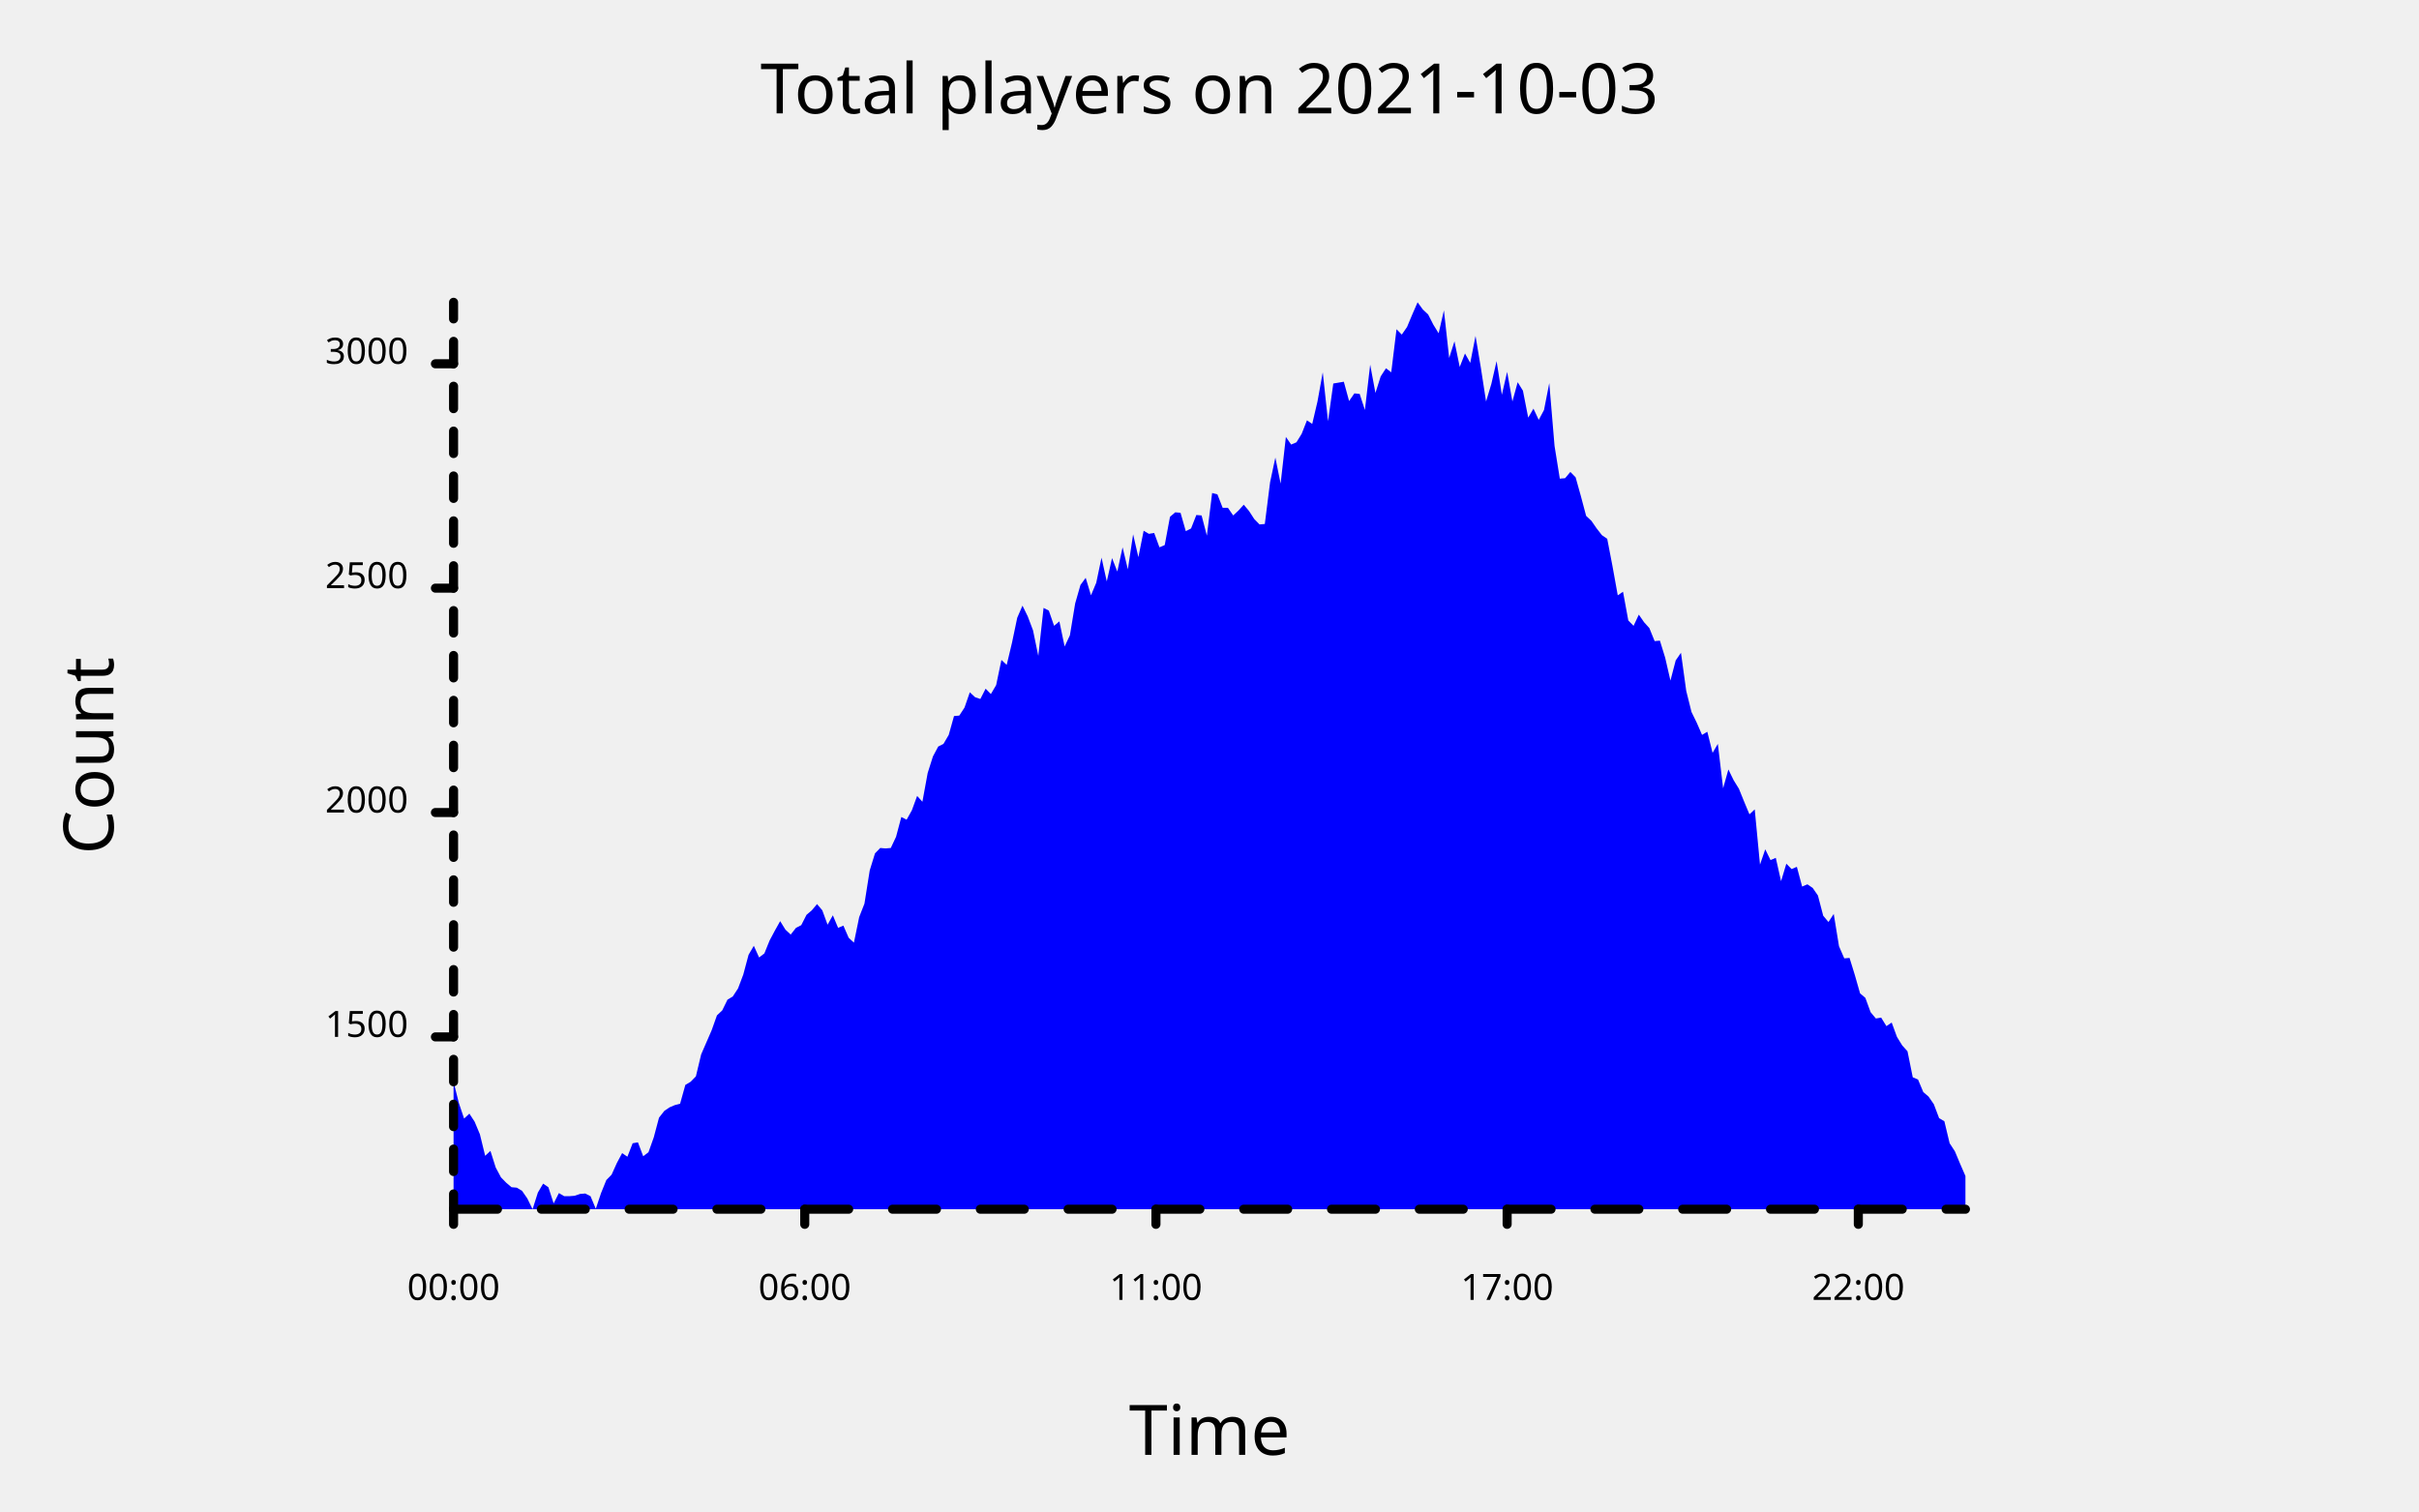
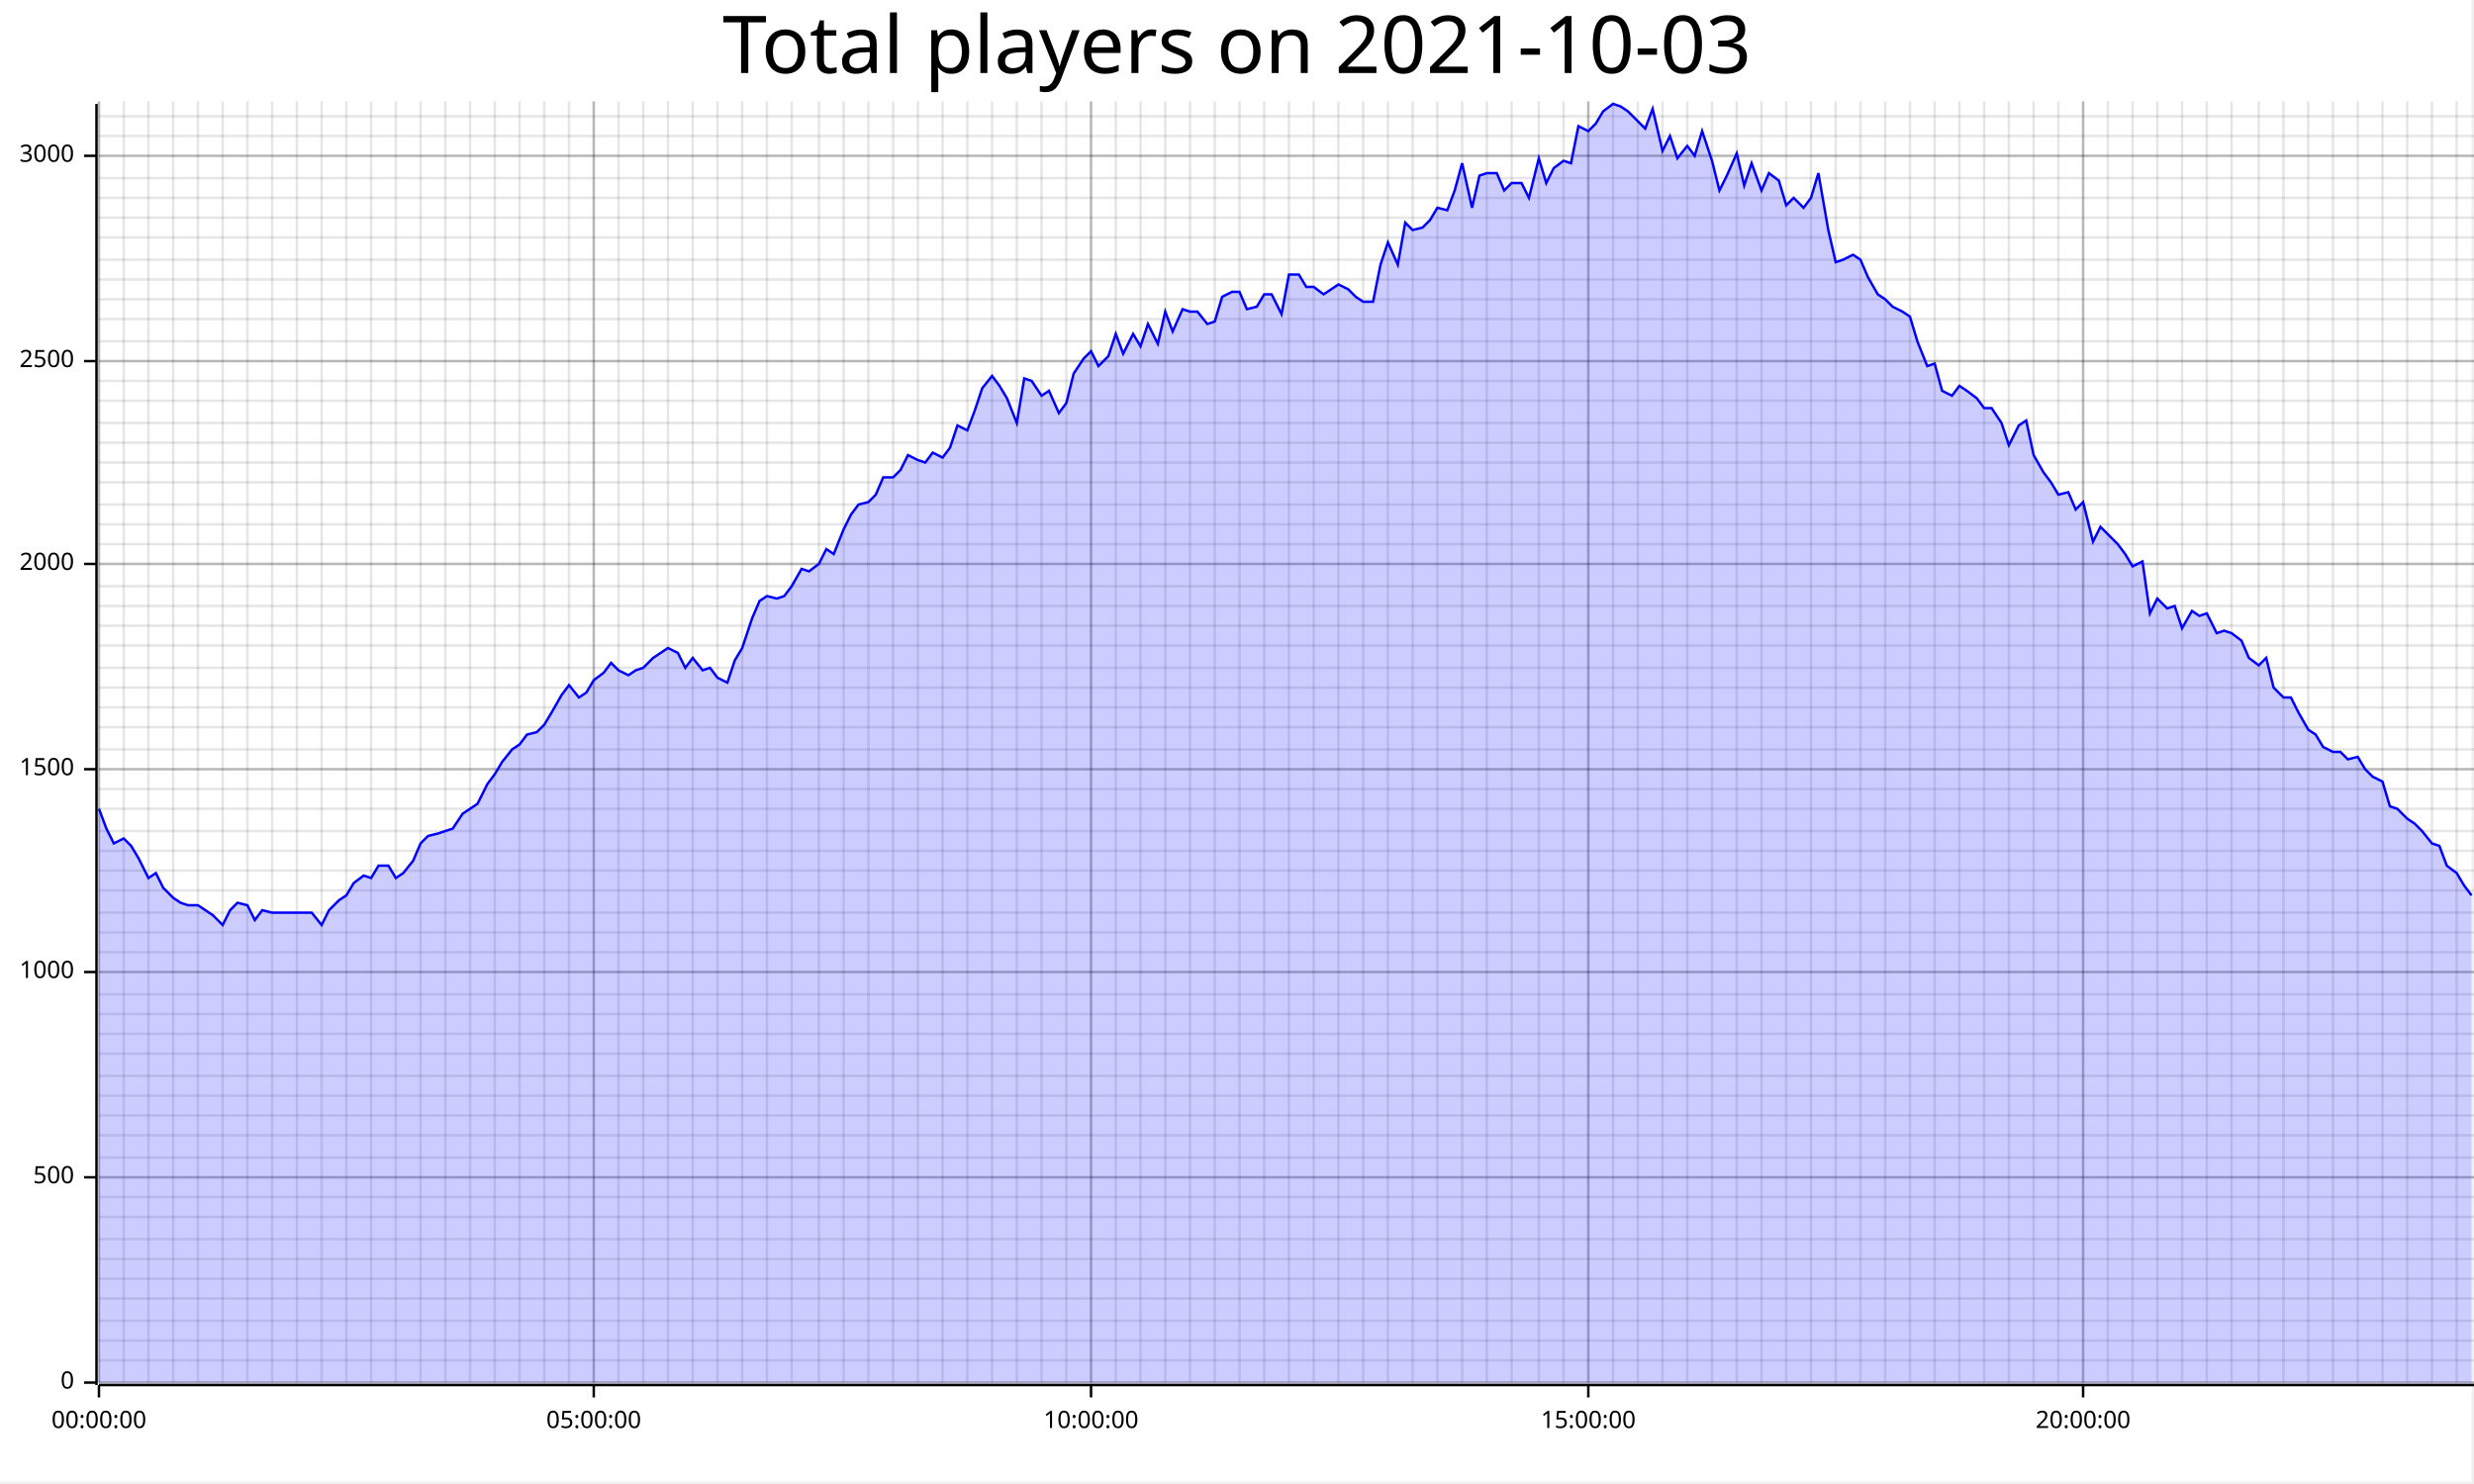
- <svg xmlns="http://www.w3.org/2000/svg" class="poloto" width="800" height="500" viewBox="0 0 800 500">
-   <style>.poloto { stroke-linecap:round; stroke-linejoin:round; font-family: 'Tahoma', sans-serif; background-color: AliceBlue;} .poloto_scatter{stroke-width:7} .poloto_line{stroke-width:2} .poloto_text{fill: black;} .poloto_axis_lines{stroke: black;stroke-width:3;fill:none;stroke-dasharray:none} .poloto0stroke{stroke:  blue;} .poloto1stroke{stroke:  red;} .poloto2stroke{stroke:  green;} .poloto3stroke{stroke:  gold;} .poloto4stroke{stroke:  aqua;} .poloto5stroke{stroke:  lime;} .poloto6stroke{stroke:  orange;} .poloto7stroke{stroke:  chocolate;} .poloto0fill{fill:blue;} .poloto1fill{fill:red;} .poloto2fill{fill:green;} .poloto3fill{fill:gold;} .poloto4fill{fill:aqua;} .poloto5fill{fill:lime;} .poloto6fill{fill:orange;} .poloto7fill{fill:chocolate;}</style>
-   <text class="poloto_text poloto_legend_text" alignment-baseline="middle" text-anchor="start" font-size="large" x="675" y="100" />
-   <path class="poloto_linefill poloto0fill" d=" M 150 400 L 150 357.843 L 151.742 364.819 L 153.484 370.015 L 155.226 368.382 L 156.969 371.054 L 158.711 375.21 L 160.453 382.335 L 162.195 380.703 L 163.937 386.195 L 165.679 389.461 L 167.422 391.242 L 169.164 392.726 L 170.906 392.875 L 172.648 393.914 L 174.39 396.437 L 176.132 400 L 177.875 394.508 L 179.617 391.539 L 181.359 392.726 L 183.101 398.07 L 184.843 394.656 L 186.585 395.695 L 188.328 395.695 L 190.07 395.547 L 191.812 394.953 L 193.554 394.805 L 195.296 395.695 L 197.038 399.852 L 198.78 394.656 L 200.523 390.351 L 202.265 388.57 L 204.007 384.711 L 205.749 381.445 L 207.491 382.632 L 209.233 378.179 L 210.976 377.882 L 212.718 382.484 L 214.46 381.148 L 216.202 376.249 L 217.944 369.718 L 219.686 367.491 L 221.429 366.304 L 223.171 365.562 L 224.913 365.116 L 226.655 358.882 L 228.397 357.843 L 230.139 356.061 L 231.882 348.788 L 233.624 344.78 L 235.366 340.772 L 237.108 335.873 L 238.85 334.24 L 240.592 330.678 L 242.334 329.639 L 244.077 326.967 L 245.819 322.365 L 247.561 315.834 L 249.303 312.865 L 251.045 316.724 L 252.787 315.388 L 254.53 311.084 L 256.272 307.818 L 258.014 304.701 L 259.756 307.521 L 261.498 309.154 L 263.24 306.927 L 264.983 306.037 L 266.725 302.622 L 268.467 301.138 L 270.209 299.06 L 271.951 301.138 L 273.693 305.888 L 275.436 302.771 L 277.178 306.927 L 278.92 306.185 L 280.662 310.193 L 282.404 311.826 L 284.146 303.365 L 285.889 298.911 L 287.631 287.927 L 289.373 282.286 L 291.115 280.505 L 292.857 280.653 L 294.599 280.505 L 296.341 276.794 L 298.084 270.262 L 299.826 271.153 L 301.568 268.036 L 303.31 263.286 L 305.052 265.215 L 306.794 255.715 L 308.537 250.223 L 310.279 246.957 L 312.021 246.066 L 313.763 243.097 L 315.505 236.863 L 317.247 236.714 L 318.99 234.043 L 320.732 228.996 L 322.474 230.628 L 324.216 231.222 L 325.958 227.808 L 327.7 229.589 L 329.443 226.62 L 331.185 218.308 L 332.927 219.941 L 334.669 212.667 L 336.411 204.354 L 338.153 200.346 L 339.895 203.909 L 341.638 208.511 L 343.38 216.972 L 345.122 201.089 L 346.864 201.979 L 348.606 207.026 L 350.348 205.542 L 352.091 213.855 L 353.833 210.143 L 355.575 199.604 L 357.317 193.518 L 359.059 191.143 L 360.801 196.932 L 362.544 192.776 L 364.286 184.463 L 366.028 192.331 L 367.77 184.612 L 369.512 189.065 L 371.254 181.049 L 372.997 188.323 L 374.739 176.744 L 376.481 184.315 L 378.223 175.557 L 379.965 176.596 L 381.707 176.299 L 383.449 181.049 L 385.192 180.307 L 386.934 170.955 L 388.676 169.471 L 390.418 169.619 L 392.16 175.705 L 393.902 174.814 L 395.645 170.361 L 397.387 170.51 L 399.129 177.19 L 400.871 163.088 L 402.613 163.533 L 404.355 167.986 L 406.098 167.986 L 407.84 170.51 L 409.582 168.877 L 411.324 166.947 L 413.066 169.025 L 414.808 171.697 L 416.551 173.478 L 418.293 173.33 L 420.035 159.525 L 421.777 151.361 L 423.519 159.97 L 425.261 144.532 L 427.003 147.056 L 428.746 146.314 L 430.488 143.493 L 432.23 139.04 L 433.972 140.228 L 435.714 132.806 L 437.456 123.157 L 439.199 139.337 L 440.941 126.868 L 442.683 126.571 L 444.425 126.274 L 446.167 132.657 L 447.909 130.134 L 449.652 130.282 L 451.394 135.626 L 453.136 120.633 L 454.878 129.985 L 456.62 124.493 L 458.362 121.821 L 460.105 123.157 L 461.847 108.906 L 463.589 110.688 L 465.331 108.164 L 467.073 104.008 L 468.815 100 L 470.557 102.375 L 472.3 104.008 L 474.042 107.422 L 475.784 110.242 L 477.526 102.672 L 479.268 118.407 L 481.01 112.914 L 482.753 121.376 L 484.495 116.922 L 486.237 120.04 L 487.979 111.133 L 489.721 121.524 L 491.463 132.806 L 493.206 127.016 L 494.948 119.446 L 496.69 130.579 L 498.432 123.008 L 500.174 132.806 L 501.916 126.423 L 503.659 129.243 L 505.401 138.149 L 507.143 135.181 L 508.885 138.892 L 510.627 135.626 L 512.369 126.719 L 514.111 147.501 L 515.854 158.337 L 517.596 158.189 L 519.338 156.111 L 521.08 157.892 L 522.822 164.127 L 524.564 170.658 L 526.307 172.291 L 528.049 174.814 L 529.791 177.041 L 531.533 178.229 L 533.275 187.284 L 535.017 196.932 L 536.76 195.745 L 538.502 205.245 L 540.244 207.026 L 541.986 203.315 L 543.728 205.839 L 545.47 207.768 L 547.213 212.073 L 548.955 211.925 L 550.697 217.566 L 552.439 225.136 L 554.181 218.456 L 555.923 215.933 L 557.666 228.55 L 559.408 235.527 L 561.15 239.09 L 562.892 243.097 L 564.634 242.058 L 566.376 249.035 L 568.118 246.066 L 569.861 260.762 L 571.603 254.527 L 573.345 258.09 L 575.087 260.91 L 576.829 265.215 L 578.571 269.372 L 580.314 267.739 L 582.056 285.997 L 583.798 280.95 L 585.54 284.513 L 587.282 283.77 L 589.024 291.489 L 590.767 285.7 L 592.509 287.481 L 594.251 286.739 L 595.993 293.271 L 597.735 292.528 L 599.477 293.716 L 601.22 296.239 L 602.962 302.919 L 604.704 304.998 L 606.446 302.326 L 608.188 313.013 L 609.93 317.021 L 611.672 316.873 L 613.415 322.514 L 615.157 328.6 L 616.899 330.084 L 618.641 334.834 L 620.383 336.912 L 622.125 336.616 L 623.868 339.436 L 625.61 338.248 L 627.352 342.999 L 629.094 345.819 L 630.836 347.749 L 632.578 356.358 L 634.321 357.1 L 636.063 361.257 L 637.805 362.741 L 639.547 365.265 L 641.289 369.866 L 643.031 370.905 L 644.774 378.179 L 646.516 380.851 L 648.258 385.007 L 650 389.015 L 650 400 Z" />
-   <text class="poloto_labels poloto_text poloto_title" alignment-baseline="start" text-anchor="middle" font-size="x-large" x="400" y="37.5">Total players on 2021-10-03</text>
-   <text class="poloto_labels poloto_text poloto_xname" alignment-baseline="start" text-anchor="middle" font-size="x-large" x="400" y="481.25">Time</text>
-   <text class="poloto_labels poloto_text poloto_yname" alignment-baseline="start" text-anchor="middle" font-size="x-large" transform="rotate(-90,37.5,250)" x="37.5" y="250">Count</text>
-   <line class="poloto_axis_lines" stroke="black" x1="150" x2="150" y1="400" y2="405" />
-   <text class="poloto_tick_labels poloto_text" alignment-baseline="start" text-anchor="middle" x="150" y="430"> 00:00</text>
-   <line class="poloto_axis_lines" stroke="black" x1="266.144" x2="266.144" y1="400" y2="405" />
-   <text class="poloto_tick_labels poloto_text" alignment-baseline="start" text-anchor="middle" x="266.144" y="430"> 06:00</text>
-   <line class="poloto_axis_lines" stroke="black" x1="382.288" x2="382.288" y1="400" y2="405" />
-   <text class="poloto_tick_labels poloto_text" alignment-baseline="start" text-anchor="middle" x="382.288" y="430"> 11:00</text>
-   <line class="poloto_axis_lines" stroke="black" x1="498.432" x2="498.432" y1="400" y2="405" />
-   <text class="poloto_tick_labels poloto_text" alignment-baseline="start" text-anchor="middle" x="498.432" y="430"> 17:00</text>
-   <line class="poloto_axis_lines" stroke="black" x1="614.576" x2="614.576" y1="400" y2="405" />
-   <text class="poloto_tick_labels poloto_text" alignment-baseline="start" text-anchor="middle" x="614.576" y="430"> 22:00</text>
-   <line class="poloto_axis_lines" stroke="black" x1="150" x2="144" y1="342.999" y2="342.999" />
-   <text class="poloto_tick_labels poloto_text" alignment-baseline="middle" text-anchor="end" x="135" y="342.999"> 1500</text>
-   <line class="poloto_axis_lines" stroke="black" x1="150" x2="144" y1="268.778" y2="268.778" />
-   <text class="poloto_tick_labels poloto_text" alignment-baseline="middle" text-anchor="end" x="135" y="268.778"> 2000</text>
-   <line class="poloto_axis_lines" stroke="black" x1="150" x2="144" y1="194.557" y2="194.557" />
-   <text class="poloto_tick_labels poloto_text" alignment-baseline="middle" text-anchor="end" x="135" y="194.557"> 2500</text>
-   <line class="poloto_axis_lines" stroke="black" x1="150" x2="144" y1="120.336" y2="120.336" />
-   <text class="poloto_tick_labels poloto_text" alignment-baseline="middle" text-anchor="end" x="135" y="120.336"> 3000</text>
-   <path stroke="black" fill="none" class="poloto_axis_lines" style="stroke-dasharray:14.518;stroke-dashoffset:-0;" d=" M 150 400 L 650 400" />
-   <path stroke="black" fill="none" class="poloto_axis_lines" style="stroke-dasharray:7.422;stroke-dashoffset:-57.001;" d=" M 150 400 L 150 100" />
+ <svg xmlns="http://www.w3.org/2000/svg" width="1000" height="600" viewBox="0 0 1000 600">
+   <rect x="0" y="0" width="999" height="599" opacity="1" fill="#FFFFFF" stroke="none" />
+   <text x="500" y="5" dy="0.76em" text-anchor="middle" font-family="sans-serif" font-size="32.258" opacity="1" fill="#000000">
+ Total players on 2021-10-03
+ </text>
+   <line opacity="0.1" stroke="#000000" stroke-width="1" x1="40" y1="559" x2="40" y2="41" />
+   <line opacity="0.1" stroke="#000000" stroke-width="1" x1="50" y1="559" x2="50" y2="41" />
+   <line opacity="0.1" stroke="#000000" stroke-width="1" x1="60" y1="559" x2="60" y2="41" />
+   <line opacity="0.1" stroke="#000000" stroke-width="1" x1="70" y1="559" x2="70" y2="41" />
+   <line opacity="0.1" stroke="#000000" stroke-width="1" x1="80" y1="559" x2="80" y2="41" />
+   <line opacity="0.1" stroke="#000000" stroke-width="1" x1="90" y1="559" x2="90" y2="41" />
+   <line opacity="0.1" stroke="#000000" stroke-width="1" x1="100" y1="559" x2="100" y2="41" />
+   <line opacity="0.1" stroke="#000000" stroke-width="1" x1="110" y1="559" x2="110" y2="41" />
+   <line opacity="0.1" stroke="#000000" stroke-width="1" x1="120" y1="559" x2="120" y2="41" />
+   <line opacity="0.1" stroke="#000000" stroke-width="1" x1="130" y1="559" x2="130" y2="41" />
+   <line opacity="0.1" stroke="#000000" stroke-width="1" x1="140" y1="559" x2="140" y2="41" />
+   <line opacity="0.1" stroke="#000000" stroke-width="1" x1="150" y1="559" x2="150" y2="41" />
+   <line opacity="0.1" stroke="#000000" stroke-width="1" x1="160" y1="559" x2="160" y2="41" />
+   <line opacity="0.1" stroke="#000000" stroke-width="1" x1="170" y1="559" x2="170" y2="41" />
+   <line opacity="0.1" stroke="#000000" stroke-width="1" x1="180" y1="559" x2="180" y2="41" />
+   <line opacity="0.1" stroke="#000000" stroke-width="1" x1="190" y1="559" x2="190" y2="41" />
+   <line opacity="0.1" stroke="#000000" stroke-width="1" x1="200" y1="559" x2="200" y2="41" />
+   <line opacity="0.1" stroke="#000000" stroke-width="1" x1="210" y1="559" x2="210" y2="41" />
+   <line opacity="0.1" stroke="#000000" stroke-width="1" x1="220" y1="559" x2="220" y2="41" />
+   <line opacity="0.1" stroke="#000000" stroke-width="1" x1="230" y1="559" x2="230" y2="41" />
+   <line opacity="0.1" stroke="#000000" stroke-width="1" x1="240" y1="559" x2="240" y2="41" />
+   <line opacity="0.1" stroke="#000000" stroke-width="1" x1="250" y1="559" x2="250" y2="41" />
+   <line opacity="0.1" stroke="#000000" stroke-width="1" x1="260" y1="559" x2="260" y2="41" />
+   <line opacity="0.1" stroke="#000000" stroke-width="1" x1="270" y1="559" x2="270" y2="41" />
+   <line opacity="0.1" stroke="#000000" stroke-width="1" x1="280" y1="559" x2="280" y2="41" />
+   <line opacity="0.1" stroke="#000000" stroke-width="1" x1="290" y1="559" x2="290" y2="41" />
+   <line opacity="0.1" stroke="#000000" stroke-width="1" x1="300" y1="559" x2="300" y2="41" />
+   <line opacity="0.1" stroke="#000000" stroke-width="1" x1="310" y1="559" x2="310" y2="41" />
+   <line opacity="0.1" stroke="#000000" stroke-width="1" x1="320" y1="559" x2="320" y2="41" />
+   <line opacity="0.1" stroke="#000000" stroke-width="1" x1="331" y1="559" x2="331" y2="41" />
+   <line opacity="0.1" stroke="#000000" stroke-width="1" x1="341" y1="559" x2="341" y2="41" />
+   <line opacity="0.1" stroke="#000000" stroke-width="1" x1="351" y1="559" x2="351" y2="41" />
+   <line opacity="0.1" stroke="#000000" stroke-width="1" x1="361" y1="559" x2="361" y2="41" />
+   <line opacity="0.1" stroke="#000000" stroke-width="1" x1="371" y1="559" x2="371" y2="41" />
+   <line opacity="0.1" stroke="#000000" stroke-width="1" x1="381" y1="559" x2="381" y2="41" />
+   <line opacity="0.1" stroke="#000000" stroke-width="1" x1="391" y1="559" x2="391" y2="41" />
+   <line opacity="0.1" stroke="#000000" stroke-width="1" x1="401" y1="559" x2="401" y2="41" />
+   <line opacity="0.1" stroke="#000000" stroke-width="1" x1="411" y1="559" x2="411" y2="41" />
+   <line opacity="0.1" stroke="#000000" stroke-width="1" x1="421" y1="559" x2="421" y2="41" />
+   <line opacity="0.1" stroke="#000000" stroke-width="1" x1="431" y1="559" x2="431" y2="41" />
+   <line opacity="0.1" stroke="#000000" stroke-width="1" x1="441" y1="559" x2="441" y2="41" />
+   <line opacity="0.1" stroke="#000000" stroke-width="1" x1="451" y1="559" x2="451" y2="41" />
+   <line opacity="0.1" stroke="#000000" stroke-width="1" x1="461" y1="559" x2="461" y2="41" />
+   <line opacity="0.1" stroke="#000000" stroke-width="1" x1="471" y1="559" x2="471" y2="41" />
+   <line opacity="0.1" stroke="#000000" stroke-width="1" x1="481" y1="559" x2="481" y2="41" />
+   <line opacity="0.1" stroke="#000000" stroke-width="1" x1="491" y1="559" x2="491" y2="41" />
+   <line opacity="0.1" stroke="#000000" stroke-width="1" x1="501" y1="559" x2="501" y2="41" />
+   <line opacity="0.1" stroke="#000000" stroke-width="1" x1="511" y1="559" x2="511" y2="41" />
+   <line opacity="0.1" stroke="#000000" stroke-width="1" x1="521" y1="559" x2="521" y2="41" />
+   <line opacity="0.1" stroke="#000000" stroke-width="1" x1="531" y1="559" x2="531" y2="41" />
+   <line opacity="0.1" stroke="#000000" stroke-width="1" x1="541" y1="559" x2="541" y2="41" />
+   <line opacity="0.1" stroke="#000000" stroke-width="1" x1="551" y1="559" x2="551" y2="41" />
+   <line opacity="0.1" stroke="#000000" stroke-width="1" x1="561" y1="559" x2="561" y2="41" />
+   <line opacity="0.1" stroke="#000000" stroke-width="1" x1="571" y1="559" x2="571" y2="41" />
+   <line opacity="0.1" stroke="#000000" stroke-width="1" x1="581" y1="559" x2="581" y2="41" />
+   <line opacity="0.1" stroke="#000000" stroke-width="1" x1="591" y1="559" x2="591" y2="41" />
+   <line opacity="0.1" stroke="#000000" stroke-width="1" x1="601" y1="559" x2="601" y2="41" />
+   <line opacity="0.1" stroke="#000000" stroke-width="1" x1="611" y1="559" x2="611" y2="41" />
+   <line opacity="0.1" stroke="#000000" stroke-width="1" x1="622" y1="559" x2="622" y2="41" />
+   <line opacity="0.1" stroke="#000000" stroke-width="1" x1="632" y1="559" x2="632" y2="41" />
+   <line opacity="0.1" stroke="#000000" stroke-width="1" x1="642" y1="559" x2="642" y2="41" />
+   <line opacity="0.1" stroke="#000000" stroke-width="1" x1="652" y1="559" x2="652" y2="41" />
+   <line opacity="0.1" stroke="#000000" stroke-width="1" x1="662" y1="559" x2="662" y2="41" />
+   <line opacity="0.1" stroke="#000000" stroke-width="1" x1="672" y1="559" x2="672" y2="41" />
+   <line opacity="0.1" stroke="#000000" stroke-width="1" x1="682" y1="559" x2="682" y2="41" />
+   <line opacity="0.1" stroke="#000000" stroke-width="1" x1="692" y1="559" x2="692" y2="41" />
+   <line opacity="0.1" stroke="#000000" stroke-width="1" x1="702" y1="559" x2="702" y2="41" />
+   <line opacity="0.1" stroke="#000000" stroke-width="1" x1="712" y1="559" x2="712" y2="41" />
+   <line opacity="0.1" stroke="#000000" stroke-width="1" x1="722" y1="559" x2="722" y2="41" />
+   <line opacity="0.1" stroke="#000000" stroke-width="1" x1="732" y1="559" x2="732" y2="41" />
+   <line opacity="0.1" stroke="#000000" stroke-width="1" x1="742" y1="559" x2="742" y2="41" />
+   <line opacity="0.1" stroke="#000000" stroke-width="1" x1="752" y1="559" x2="752" y2="41" />
+   <line opacity="0.1" stroke="#000000" stroke-width="1" x1="762" y1="559" x2="762" y2="41" />
+   <line opacity="0.1" stroke="#000000" stroke-width="1" x1="772" y1="559" x2="772" y2="41" />
+   <line opacity="0.1" stroke="#000000" stroke-width="1" x1="782" y1="559" x2="782" y2="41" />
+   <line opacity="0.1" stroke="#000000" stroke-width="1" x1="792" y1="559" x2="792" y2="41" />
+   <line opacity="0.1" stroke="#000000" stroke-width="1" x1="802" y1="559" x2="802" y2="41" />
+   <line opacity="0.1" stroke="#000000" stroke-width="1" x1="812" y1="559" x2="812" y2="41" />
+   <line opacity="0.1" stroke="#000000" stroke-width="1" x1="822" y1="559" x2="822" y2="41" />
+   <line opacity="0.1" stroke="#000000" stroke-width="1" x1="832" y1="559" x2="832" y2="41" />
+   <line opacity="0.1" stroke="#000000" stroke-width="1" x1="842" y1="559" x2="842" y2="41" />
+   <line opacity="0.1" stroke="#000000" stroke-width="1" x1="852" y1="559" x2="852" y2="41" />
+   <line opacity="0.1" stroke="#000000" stroke-width="1" x1="862" y1="559" x2="862" y2="41" />
+   <line opacity="0.1" stroke="#000000" stroke-width="1" x1="872" y1="559" x2="872" y2="41" />
+   <line opacity="0.1" stroke="#000000" stroke-width="1" x1="882" y1="559" x2="882" y2="41" />
+   <line opacity="0.1" stroke="#000000" stroke-width="1" x1="892" y1="559" x2="892" y2="41" />
+   <line opacity="0.1" stroke="#000000" stroke-width="1" x1="902" y1="559" x2="902" y2="41" />
+   <line opacity="0.1" stroke="#000000" stroke-width="1" x1="913" y1="559" x2="913" y2="41" />
+   <line opacity="0.1" stroke="#000000" stroke-width="1" x1="923" y1="559" x2="923" y2="41" />
+   <line opacity="0.1" stroke="#000000" stroke-width="1" x1="933" y1="559" x2="933" y2="41" />
+   <line opacity="0.1" stroke="#000000" stroke-width="1" x1="943" y1="559" x2="943" y2="41" />
+   <line opacity="0.1" stroke="#000000" stroke-width="1" x1="953" y1="559" x2="953" y2="41" />
+   <line opacity="0.1" stroke="#000000" stroke-width="1" x1="963" y1="559" x2="963" y2="41" />
+   <line opacity="0.1" stroke="#000000" stroke-width="1" x1="973" y1="559" x2="973" y2="41" />
+   <line opacity="0.1" stroke="#000000" stroke-width="1" x1="983" y1="559" x2="983" y2="41" />
+   <line opacity="0.1" stroke="#000000" stroke-width="1" x1="993" y1="559" x2="993" y2="41" />
+   <line opacity="0.1" stroke="#000000" stroke-width="1" x1="40" y1="559" x2="1000" y2="559" />
+   <line opacity="0.1" stroke="#000000" stroke-width="1" x1="40" y1="550" x2="1000" y2="550" />
+   <line opacity="0.1" stroke="#000000" stroke-width="1" x1="40" y1="542" x2="1000" y2="542" />
+   <line opacity="0.1" stroke="#000000" stroke-width="1" x1="40" y1="534" x2="1000" y2="534" />
+   <line opacity="0.1" stroke="#000000" stroke-width="1" x1="40" y1="525" x2="1000" y2="525" />
+   <line opacity="0.1" stroke="#000000" stroke-width="1" x1="40" y1="517" x2="1000" y2="517" />
+   <line opacity="0.1" stroke="#000000" stroke-width="1" x1="40" y1="509" x2="1000" y2="509" />
+   <line opacity="0.1" stroke="#000000" stroke-width="1" x1="40" y1="501" x2="1000" y2="501" />
+   <line opacity="0.1" stroke="#000000" stroke-width="1" x1="40" y1="492" x2="1000" y2="492" />
+   <line opacity="0.1" stroke="#000000" stroke-width="1" x1="40" y1="484" x2="1000" y2="484" />
+   <line opacity="0.1" stroke="#000000" stroke-width="1" x1="40" y1="476" x2="1000" y2="476" />
+   <line opacity="0.1" stroke="#000000" stroke-width="1" x1="40" y1="468" x2="1000" y2="468" />
+   <line opacity="0.1" stroke="#000000" stroke-width="1" x1="40" y1="459" x2="1000" y2="459" />
+   <line opacity="0.1" stroke="#000000" stroke-width="1" x1="40" y1="451" x2="1000" y2="451" />
+   <line opacity="0.1" stroke="#000000" stroke-width="1" x1="40" y1="443" x2="1000" y2="443" />
+   <line opacity="0.1" stroke="#000000" stroke-width="1" x1="40" y1="435" x2="1000" y2="435" />
+   <line opacity="0.1" stroke="#000000" stroke-width="1" x1="40" y1="426" x2="1000" y2="426" />
+   <line opacity="0.1" stroke="#000000" stroke-width="1" x1="40" y1="418" x2="1000" y2="418" />
+   <line opacity="0.1" stroke="#000000" stroke-width="1" x1="40" y1="410" x2="1000" y2="410" />
+   <line opacity="0.1" stroke="#000000" stroke-width="1" x1="40" y1="402" x2="1000" y2="402" />
+   <line opacity="0.1" stroke="#000000" stroke-width="1" x1="40" y1="393" x2="1000" y2="393" />
+   <line opacity="0.1" stroke="#000000" stroke-width="1" x1="40" y1="385" x2="1000" y2="385" />
+   <line opacity="0.1" stroke="#000000" stroke-width="1" x1="40" y1="377" x2="1000" y2="377" />
+   <line opacity="0.1" stroke="#000000" stroke-width="1" x1="40" y1="369" x2="1000" y2="369" />
+   <line opacity="0.1" stroke="#000000" stroke-width="1" x1="40" y1="360" x2="1000" y2="360" />
+   <line opacity="0.1" stroke="#000000" stroke-width="1" x1="40" y1="352" x2="1000" y2="352" />
+   <line opacity="0.1" stroke="#000000" stroke-width="1" x1="40" y1="344" x2="1000" y2="344" />
+   <line opacity="0.1" stroke="#000000" stroke-width="1" x1="40" y1="336" x2="1000" y2="336" />
+   <line opacity="0.1" stroke="#000000" stroke-width="1" x1="40" y1="327" x2="1000" y2="327" />
+   <line opacity="0.1" stroke="#000000" stroke-width="1" x1="40" y1="319" x2="1000" y2="319" />
+   <line opacity="0.1" stroke="#000000" stroke-width="1" x1="40" y1="311" x2="1000" y2="311" />
+   <line opacity="0.1" stroke="#000000" stroke-width="1" x1="40" y1="303" x2="1000" y2="303" />
+   <line opacity="0.1" stroke="#000000" stroke-width="1" x1="40" y1="294" x2="1000" y2="294" />
+   <line opacity="0.1" stroke="#000000" stroke-width="1" x1="40" y1="286" x2="1000" y2="286" />
+   <line opacity="0.1" stroke="#000000" stroke-width="1" x1="40" y1="278" x2="1000" y2="278" />
+   <line opacity="0.1" stroke="#000000" stroke-width="1" x1="40" y1="270" x2="1000" y2="270" />
+   <line opacity="0.1" stroke="#000000" stroke-width="1" x1="40" y1="261" x2="1000" y2="261" />
+   <line opacity="0.1" stroke="#000000" stroke-width="1" x1="40" y1="253" x2="1000" y2="253" />
+   <line opacity="0.1" stroke="#000000" stroke-width="1" x1="40" y1="245" x2="1000" y2="245" />
+   <line opacity="0.1" stroke="#000000" stroke-width="1" x1="40" y1="237" x2="1000" y2="237" />
+   <line opacity="0.1" stroke="#000000" stroke-width="1" x1="40" y1="228" x2="1000" y2="228" />
+   <line opacity="0.1" stroke="#000000" stroke-width="1" x1="40" y1="220" x2="1000" y2="220" />
+   <line opacity="0.1" stroke="#000000" stroke-width="1" x1="40" y1="212" x2="1000" y2="212" />
+   <line opacity="0.1" stroke="#000000" stroke-width="1" x1="40" y1="204" x2="1000" y2="204" />
+   <line opacity="0.1" stroke="#000000" stroke-width="1" x1="40" y1="195" x2="1000" y2="195" />
+   <line opacity="0.1" stroke="#000000" stroke-width="1" x1="40" y1="187" x2="1000" y2="187" />
+   <line opacity="0.1" stroke="#000000" stroke-width="1" x1="40" y1="179" x2="1000" y2="179" />
+   <line opacity="0.1" stroke="#000000" stroke-width="1" x1="40" y1="171" x2="1000" y2="171" />
+   <line opacity="0.1" stroke="#000000" stroke-width="1" x1="40" y1="162" x2="1000" y2="162" />
+   <line opacity="0.1" stroke="#000000" stroke-width="1" x1="40" y1="154" x2="1000" y2="154" />
+   <line opacity="0.1" stroke="#000000" stroke-width="1" x1="40" y1="146" x2="1000" y2="146" />
+   <line opacity="0.1" stroke="#000000" stroke-width="1" x1="40" y1="138" x2="1000" y2="138" />
+   <line opacity="0.1" stroke="#000000" stroke-width="1" x1="40" y1="129" x2="1000" y2="129" />
+   <line opacity="0.1" stroke="#000000" stroke-width="1" x1="40" y1="121" x2="1000" y2="121" />
+   <line opacity="0.1" stroke="#000000" stroke-width="1" x1="40" y1="113" x2="1000" y2="113" />
+   <line opacity="0.1" stroke="#000000" stroke-width="1" x1="40" y1="105" x2="1000" y2="105" />
+   <line opacity="0.1" stroke="#000000" stroke-width="1" x1="40" y1="96" x2="1000" y2="96" />
+   <line opacity="0.1" stroke="#000000" stroke-width="1" x1="40" y1="88" x2="1000" y2="88" />
+   <line opacity="0.1" stroke="#000000" stroke-width="1" x1="40" y1="80" x2="1000" y2="80" />
+   <line opacity="0.1" stroke="#000000" stroke-width="1" x1="40" y1="72" x2="1000" y2="72" />
+   <line opacity="0.1" stroke="#000000" stroke-width="1" x1="40" y1="63" x2="1000" y2="63" />
+   <line opacity="0.1" stroke="#000000" stroke-width="1" x1="40" y1="55" x2="1000" y2="55" />
+   <line opacity="0.1" stroke="#000000" stroke-width="1" x1="40" y1="47" x2="1000" y2="47" />
+   <line opacity="0.2" stroke="#000000" stroke-width="1" x1="40" y1="559" x2="40" y2="41" />
+   <line opacity="0.2" stroke="#000000" stroke-width="1" x1="240" y1="559" x2="240" y2="41" />
+   <line opacity="0.2" stroke="#000000" stroke-width="1" x1="441" y1="559" x2="441" y2="41" />
+   <line opacity="0.2" stroke="#000000" stroke-width="1" x1="642" y1="559" x2="642" y2="41" />
+   <line opacity="0.2" stroke="#000000" stroke-width="1" x1="842" y1="559" x2="842" y2="41" />
+   <line opacity="0.2" stroke="#000000" stroke-width="1" x1="40" y1="559" x2="1000" y2="559" />
+   <line opacity="0.2" stroke="#000000" stroke-width="1" x1="40" y1="476" x2="1000" y2="476" />
+   <line opacity="0.2" stroke="#000000" stroke-width="1" x1="40" y1="393" x2="1000" y2="393" />
+   <line opacity="0.2" stroke="#000000" stroke-width="1" x1="40" y1="311" x2="1000" y2="311" />
+   <line opacity="0.2" stroke="#000000" stroke-width="1" x1="40" y1="228" x2="1000" y2="228" />
+   <line opacity="0.2" stroke="#000000" stroke-width="1" x1="40" y1="146" x2="1000" y2="146" />
+   <line opacity="0.2" stroke="#000000" stroke-width="1" x1="40" y1="63" x2="1000" y2="63" />
+   <polyline fill="none" opacity="1" stroke="#000000" stroke-width="1" points="39,42 39,560 " />
+   <text x="30" y="559" dy="0.5ex" text-anchor="end" font-family="sans-serif" font-size="9.677" opacity="1" fill="#000000">
+ 0
+ </text>
+   <polyline fill="none" opacity="1" stroke="#000000" stroke-width="1" points="34,559 39,559 " />
+   <text x="30" y="476" dy="0.5ex" text-anchor="end" font-family="sans-serif" font-size="9.677" opacity="1" fill="#000000">
+ 500
+ </text>
+   <polyline fill="none" opacity="1" stroke="#000000" stroke-width="1" points="34,476 39,476 " />
+   <text x="30" y="393" dy="0.5ex" text-anchor="end" font-family="sans-serif" font-size="9.677" opacity="1" fill="#000000">
+ 1000
+ </text>
+   <polyline fill="none" opacity="1" stroke="#000000" stroke-width="1" points="34,393 39,393 " />
+   <text x="30" y="311" dy="0.5ex" text-anchor="end" font-family="sans-serif" font-size="9.677" opacity="1" fill="#000000">
+ 1500
+ </text>
+   <polyline fill="none" opacity="1" stroke="#000000" stroke-width="1" points="34,311 39,311 " />
+   <text x="30" y="228" dy="0.5ex" text-anchor="end" font-family="sans-serif" font-size="9.677" opacity="1" fill="#000000">
+ 2000
+ </text>
+   <polyline fill="none" opacity="1" stroke="#000000" stroke-width="1" points="34,228 39,228 " />
+   <text x="30" y="146" dy="0.5ex" text-anchor="end" font-family="sans-serif" font-size="9.677" opacity="1" fill="#000000">
+ 2500
+ </text>
+   <polyline fill="none" opacity="1" stroke="#000000" stroke-width="1" points="34,146 39,146 " />
+   <text x="30" y="63" dy="0.5ex" text-anchor="end" font-family="sans-serif" font-size="9.677" opacity="1" fill="#000000">
+ 3000
+ </text>
+   <polyline fill="none" opacity="1" stroke="#000000" stroke-width="1" points="34,63 39,63 " />
+   <polyline fill="none" opacity="1" stroke="#000000" stroke-width="1" points="40,560 1000,560 " />
+   <text x="40" y="570" dy="0.76em" text-anchor="middle" font-family="sans-serif" font-size="9.677" opacity="1" fill="#000000">
+ 00:00:00
+ </text>
+   <polyline fill="none" opacity="1" stroke="#000000" stroke-width="1" points="40,560 40,565 " />
+   <text x="240" y="570" dy="0.76em" text-anchor="middle" font-family="sans-serif" font-size="9.677" opacity="1" fill="#000000">
+ 05:00:00
+ </text>
+   <polyline fill="none" opacity="1" stroke="#000000" stroke-width="1" points="240,560 240,565 " />
+   <text x="441" y="570" dy="0.76em" text-anchor="middle" font-family="sans-serif" font-size="9.677" opacity="1" fill="#000000">
+ 10:00:00
+ </text>
+   <polyline fill="none" opacity="1" stroke="#000000" stroke-width="1" points="441,560 441,565 " />
+   <text x="642" y="570" dy="0.76em" text-anchor="middle" font-family="sans-serif" font-size="9.677" opacity="1" fill="#000000">
+ 15:00:00
+ </text>
+   <polyline fill="none" opacity="1" stroke="#000000" stroke-width="1" points="642,560 642,565 " />
+   <text x="842" y="570" dy="0.76em" text-anchor="middle" font-family="sans-serif" font-size="9.677" opacity="1" fill="#000000">
+ 20:00:00
+ </text>
+   <polyline fill="none" opacity="1" stroke="#000000" stroke-width="1" points="842,560 842,565 " />
+   <polygon opacity="0.2" fill="#0000FF" points="40,327 43,335 46,341 50,339 53,342 56,347 60,355 63,353 66,359 70,363 73,365 76,366 80,366 83,368 86,370 90,374 93,368 96,365 100,366 103,372 106,368 110,369 113,369 116,369 120,369 123,369 126,369 130,374 133,368 137,364 140,362 143,357 147,354 150,355 153,350 157,350 160,355 163,353 167,348 170,341 173,338 177,337 180,336 183,335 187,329 190,327 193,325 197,317 200,313 203,308 207,303 210,301 213,297 217,296 220,293 223,288 227,281 230,277 234,282 237,280 240,275 244,272 247,268 250,271 254,273 257,271 260,270 264,266 267,264 270,262 274,264 277,270 280,266 284,271 287,270 290,274 294,276 297,267 300,262 304,250 307,243 310,241 314,242 317,241 320,237 324,230 327,231 331,228 334,222 337,224 341,214 344,208 347,204 351,203 354,200 357,193 361,193 364,190 367,184 371,186 374,187 377,183 381,185 384,181 387,172 391,174 394,166 397,157 401,152 404,156 407,161 411,171 414,153 417,154 421,160 424,158 428,167 431,163 434,151 438,145 441,142 444,148 448,144 451,135 454,143 458,135 461,140 464,131 468,139 471,126 474,134 478,125 481,126 484,126 488,131 491,130 494,120 498,118 501,118 504,125 508,124 511,119 514,119 518,127 521,111 525,111 528,116 531,116 535,119 538,117 541,115 545,117 548,120 551,122 555,122 558,107 561,98 565,107 568,90 571,93 575,92 578,89 581,84 585,85 588,77 591,66 595,84 598,71 601,70 605,70 608,77 611,74 615,74 618,80 622,64 625,74 628,68 632,65 635,66 638,51 642,53 645,50 648,45 652,42 655,43 658,45 662,49 665,52 668,44 672,61 675,55 678,64 682,59 685,63 688,53 692,65 695,77 698,71 702,62 705,75 708,66 712,77 715,70 719,73 722,83 725,80 729,84 732,80 735,70 739,93 742,106 745,105 749,103 752,105 755,112 759,119 762,121 765,124 769,126 772,128 775,138 779,148 782,147 785,158 789,160 792,156 795,158 799,161 802,165 805,165 809,171 812,180 816,172 819,170 822,184 826,191 829,195 832,200 836,199 839,206 842,203 846,219 849,213 852,216 856,220 859,224 862,229 866,227 869,248 872,242 876,246 879,245 882,254 886,247 889,249 892,248 896,256 899,255 902,256 906,259 909,266 913,269 916,266 919,278 923,282 926,282 929,288 933,295 936,297 939,302 943,304 946,304 949,307 953,306 956,311 959,314 963,316 966,326 969,327 973,331 976,333 979,336 983,341 986,342 989,350 993,353 996,358 999,362 999,559 40,559 " />
+   <polyline fill="none" opacity="1" stroke="#0000FF" stroke-width="1" points="40,327 43,335 46,341 50,339 53,342 56,347 60,355 63,353 66,359 70,363 73,365 76,366 80,366 83,368 86,370 90,374 93,368 96,365 100,366 103,372 106,368 110,369 113,369 116,369 120,369 123,369 126,369 130,374 133,368 137,364 140,362 143,357 147,354 150,355 153,350 157,350 160,355 163,353 167,348 170,341 173,338 177,337 180,336 183,335 187,329 190,327 193,325 197,317 200,313 203,308 207,303 210,301 213,297 217,296 220,293 223,288 227,281 230,277 234,282 237,280 240,275 244,272 247,268 250,271 254,273 257,271 260,270 264,266 267,264 270,262 274,264 277,270 280,266 284,271 287,270 290,274 294,276 297,267 300,262 304,250 307,243 310,241 314,242 317,241 320,237 324,230 327,231 331,228 334,222 337,224 341,214 344,208 347,204 351,203 354,200 357,193 361,193 364,190 367,184 371,186 374,187 377,183 381,185 384,181 387,172 391,174 394,166 397,157 401,152 404,156 407,161 411,171 414,153 417,154 421,160 424,158 428,167 431,163 434,151 438,145 441,142 444,148 448,144 451,135 454,143 458,135 461,140 464,131 468,139 471,126 474,134 478,125 481,126 484,126 488,131 491,130 494,120 498,118 501,118 504,125 508,124 511,119 514,119 518,127 521,111 525,111 528,116 531,116 535,119 538,117 541,115 545,117 548,120 551,122 555,122 558,107 561,98 565,107 568,90 571,93 575,92 578,89 581,84 585,85 588,77 591,66 595,84 598,71 601,70 605,70 608,77 611,74 615,74 618,80 622,64 625,74 628,68 632,65 635,66 638,51 642,53 645,50 648,45 652,42 655,43 658,45 662,49 665,52 668,44 672,61 675,55 678,64 682,59 685,63 688,53 692,65 695,77 698,71 702,62 705,75 708,66 712,77 715,70 719,73 722,83 725,80 729,84 732,80 735,70 739,93 742,106 745,105 749,103 752,105 755,112 759,119 762,121 765,124 769,126 772,128 775,138 779,148 782,147 785,158 789,160 792,156 795,158 799,161 802,165 805,165 809,171 812,180 816,172 819,170 822,184 826,191 829,195 832,200 836,199 839,206 842,203 846,219 849,213 852,216 856,220 859,224 862,229 866,227 869,248 872,242 876,246 879,245 882,254 886,247 889,249 892,248 896,256 899,255 902,256 906,259 909,266 913,269 916,266 919,278 923,282 926,282 929,288 933,295 936,297 939,302 943,304 946,304 949,307 953,306 956,311 959,314 963,316 966,326 969,327 973,331 976,333 979,336 983,341 986,342 989,350 993,353 996,358 999,362 " />
</svg>
